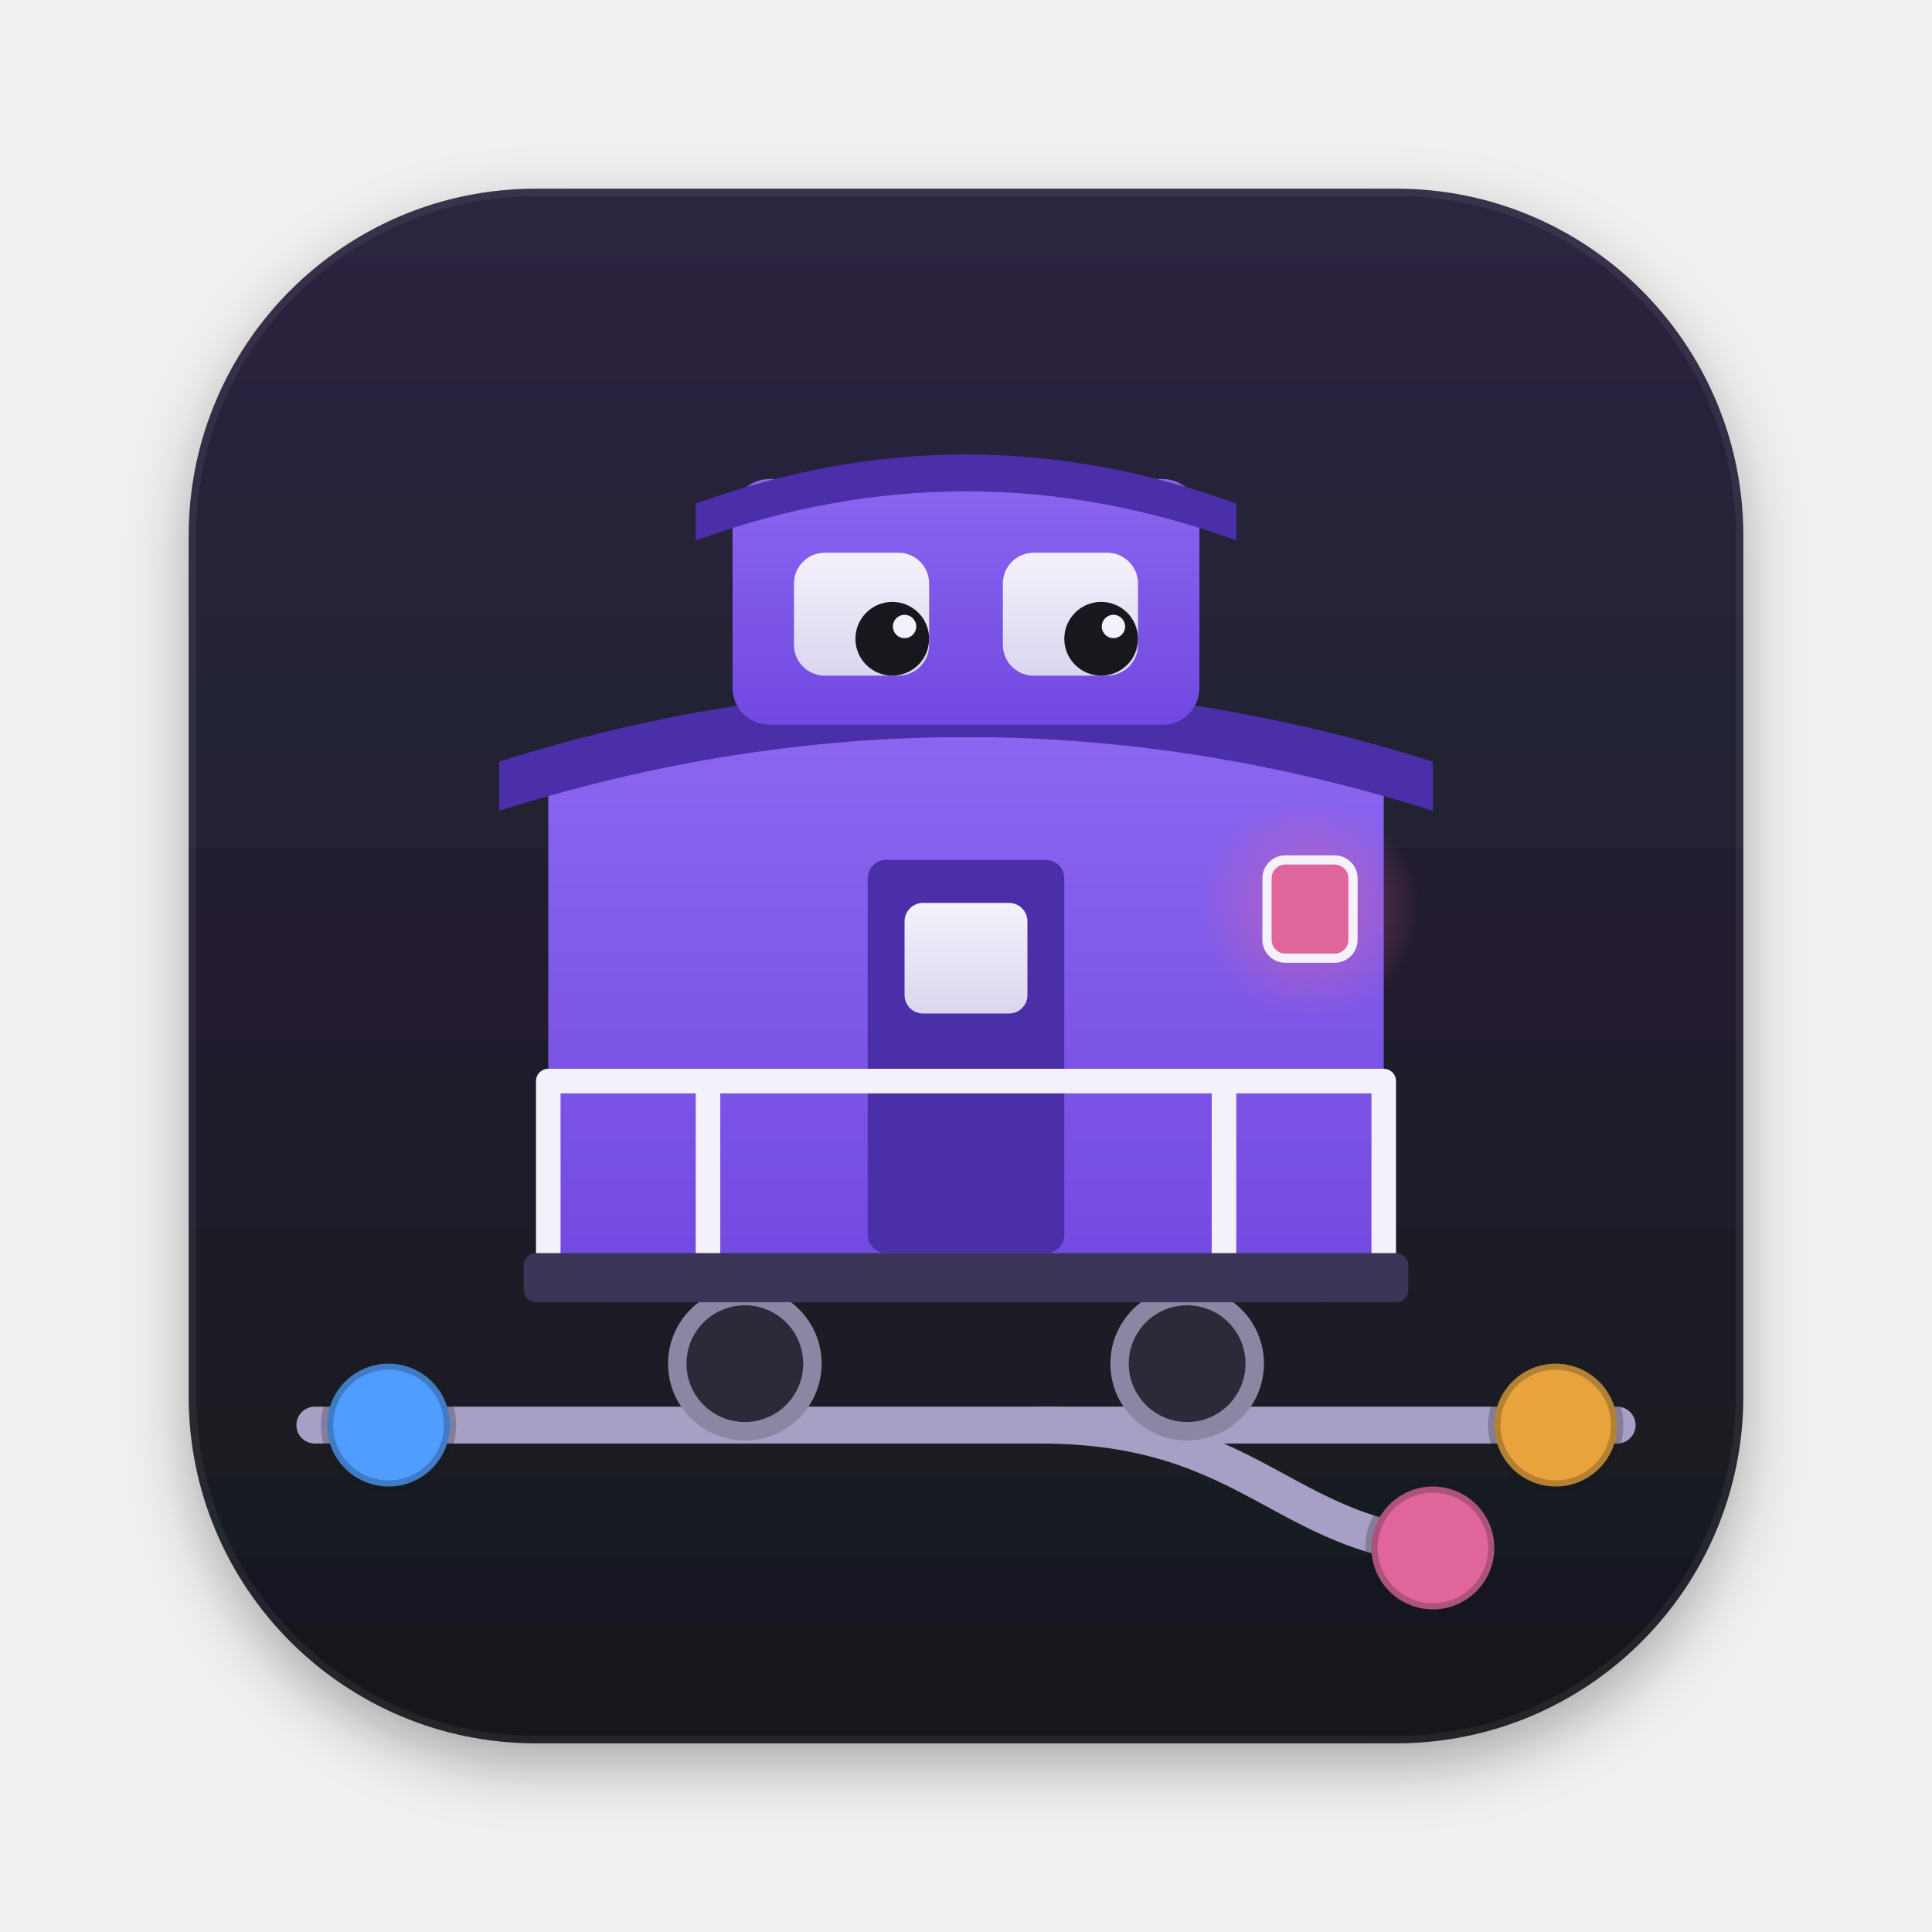
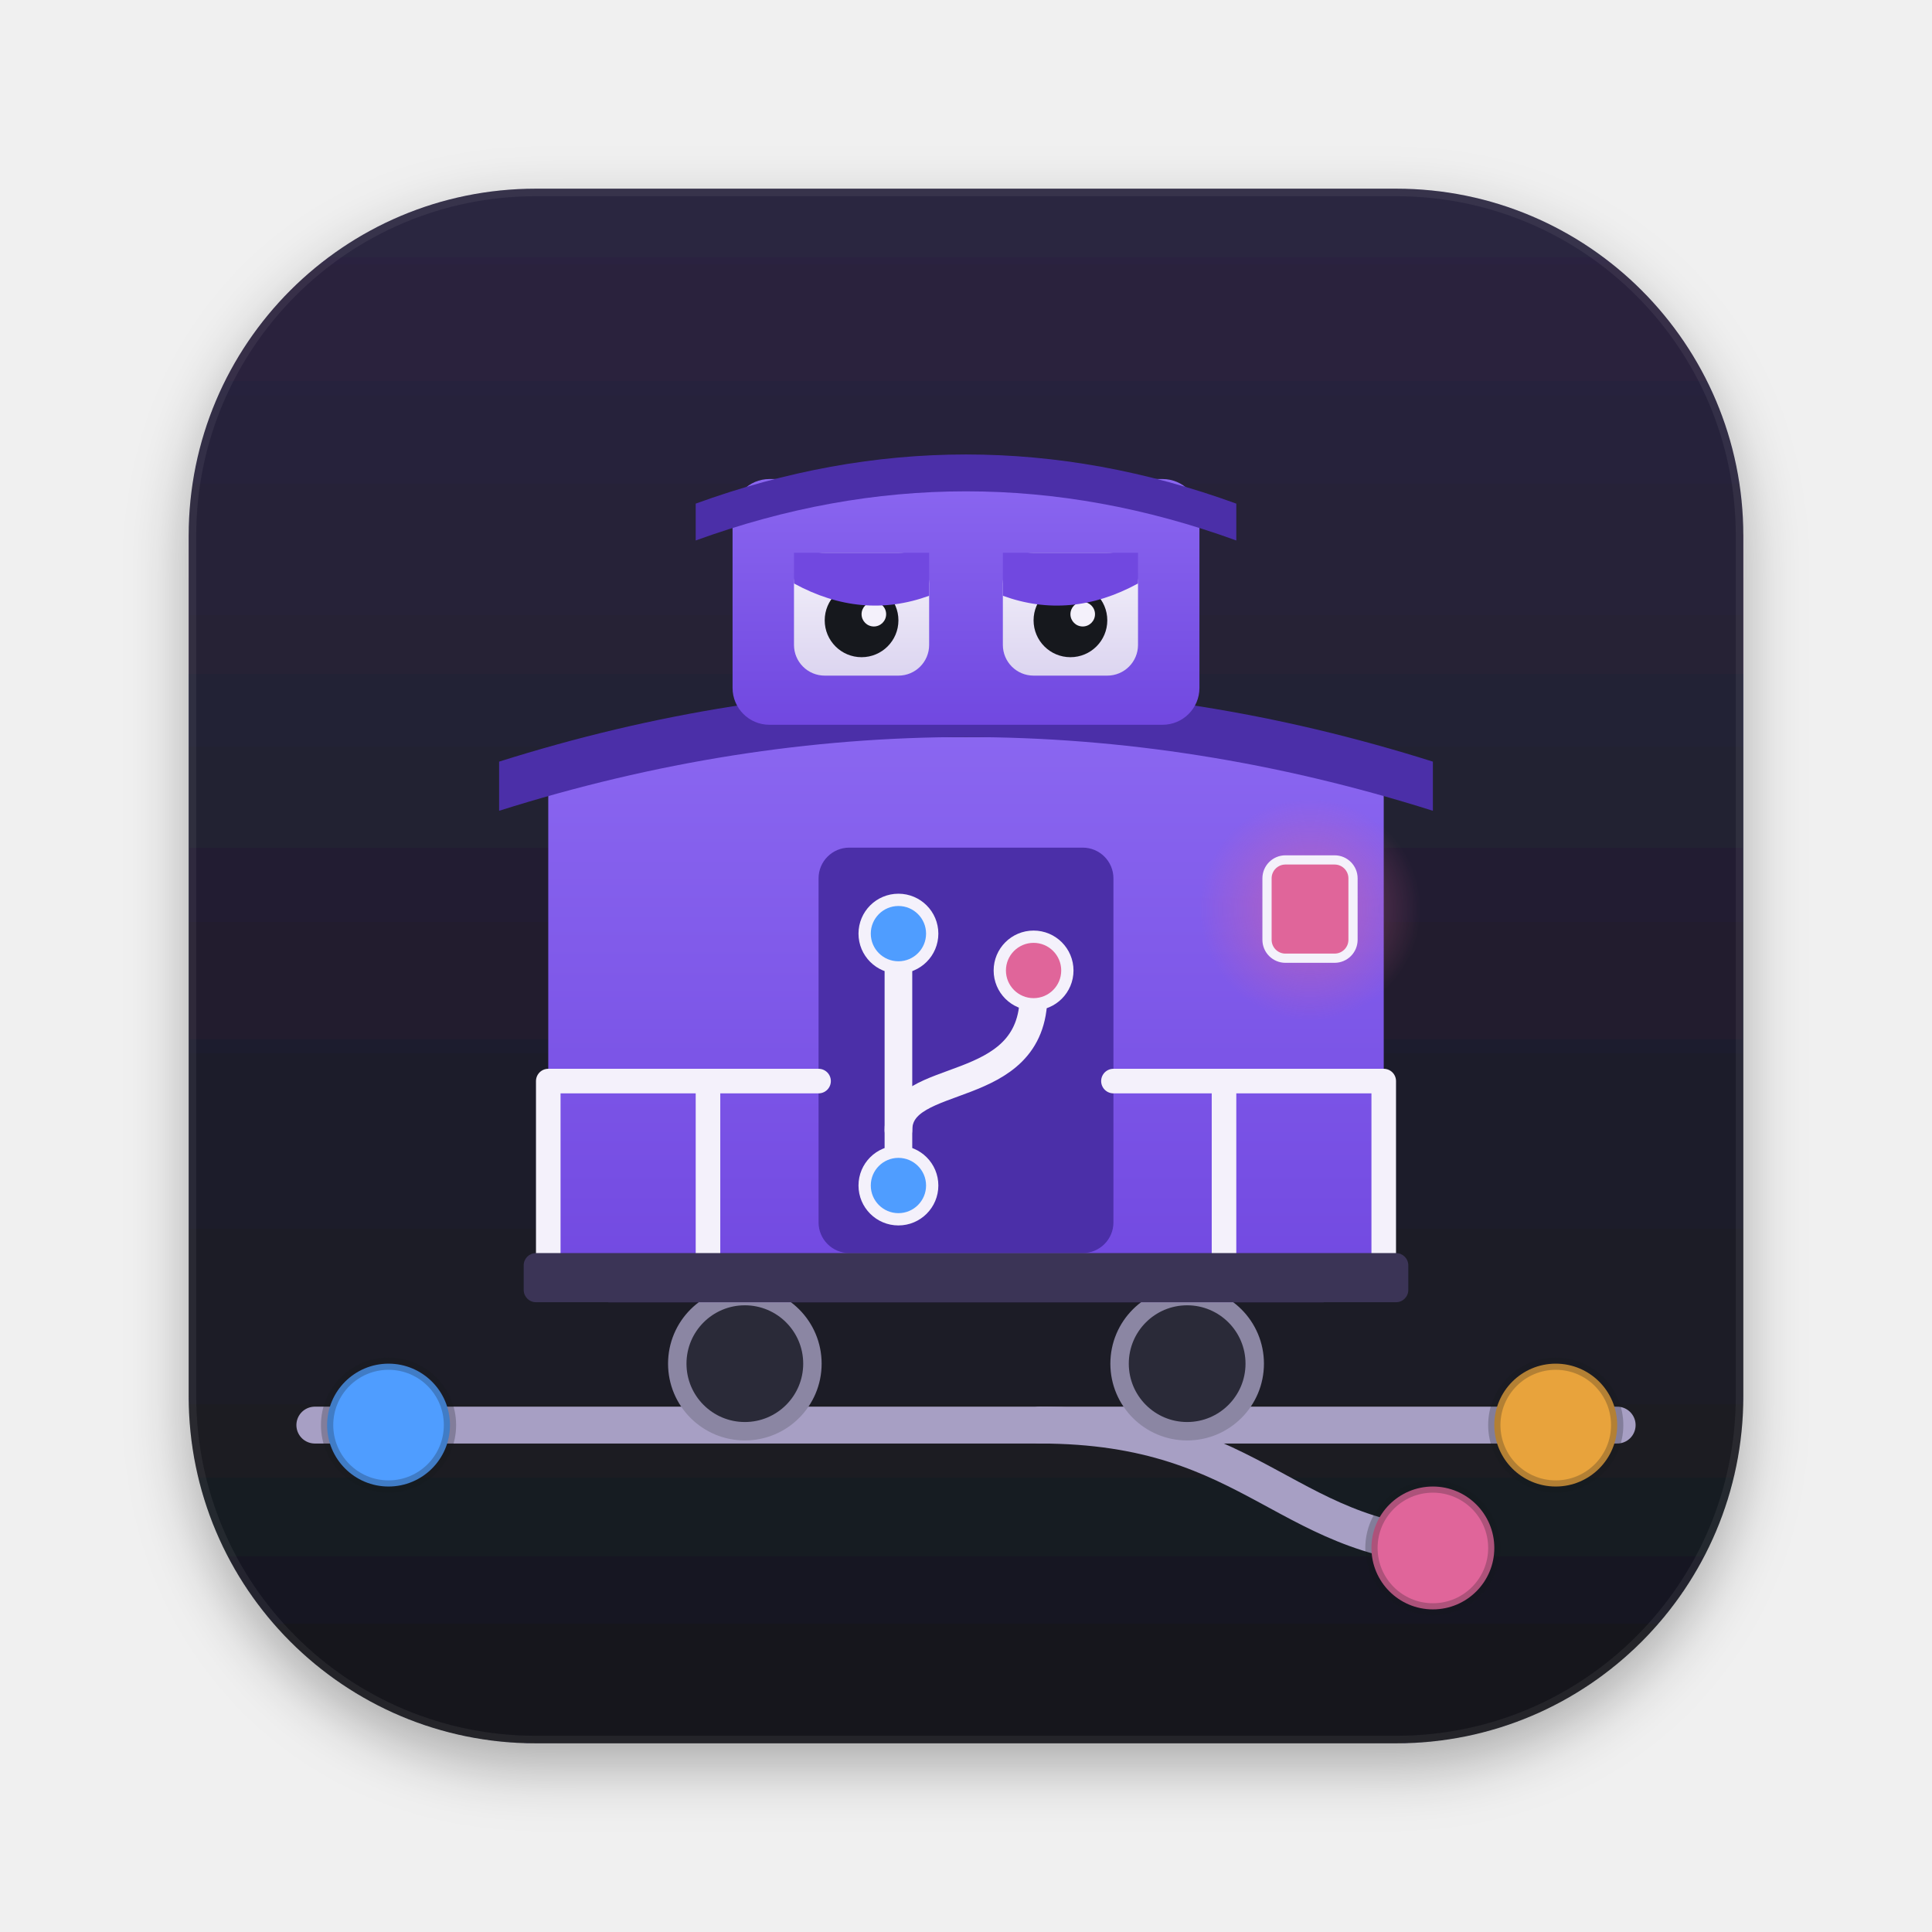
<svg xmlns="http://www.w3.org/2000/svg" viewBox="0 0 256 256">
  <defs>
-     <linearGradient id="body" x1="0" y1="0" x2="0" y2="1">
+     <linearGradient id="cbx-body" x1="0" y1="0" x2="0" y2="1">
      <stop offset="0" stop-color="#8a66f0" />
      <stop offset="1" stop-color="#7148e0" />
    </linearGradient>
-     <linearGradient id="win" x1="0" y1="0" x2="0" y2="1">
+     <linearGradient id="cbx-win" x1="0" y1="0" x2="0" y2="1">
      <stop offset="0" stop-color="#f4f1fb" />
      <stop offset="1" stop-color="#dcd5f0" />
    </linearGradient>
-     <radialGradient id="lamp">
+     <radialGradient id="cbx-lamp">
      <stop offset="0" stop-color="#e0659a" stop-opacity=".55" />
      <stop offset="1" stop-color="#e0659a" stop-opacity="0" />
    </radialGradient>
-     <linearGradient id="tile" x1="0" y1="0" x2="0" y2="1">
+     <linearGradient id="cbx-tile" x1="0" y1="0" x2="0" y2="1">
      <stop offset="0" stop-color="#2b2540" />
      <stop offset="1" stop-color="#16181d" />
    </linearGradient>
-     <filter id="sh" x="-20%" y="-20%" width="140%" height="140%">
+     <filter id="cbx-sh" x="-20%" y="-20%" width="140%" height="140%">
      <feDropShadow dx="0" dy="3" stdDeviation="4" flood-color="#000" flood-opacity=".3" />
    </filter>
  </defs>
-   <rect x="25" y="25" width="206" height="206" rx="46" fill="url(#tile)" filter="url(#sh)" />
+   <rect x="25" y="25" width="206" height="206" rx="46" fill="url(#cbx-tile)" filter="url(#cbx-sh)" />
  <rect x="25.5" y="25.5" width="205" height="205" rx="45.5" fill="none" stroke="#fff" stroke-opacity=".06" />
  <g transform="translate(128 132) scale(.74) translate(-128 -128)">
    <g transform="translate(128 130) scale(1.1) translate(-128 -148)">
      <g fill="none" stroke="#a79fc4" stroke-width="6" stroke-linecap="round">
        <path d="M22 216 H234" />
        <path d="M140 216 C176 216 180 236 210 236" />
      </g>
      <circle cx="34" cy="216" r="10" fill="#4f9dff" stroke="#16181d" stroke-opacity=".25" stroke-width="2" />
      <circle cx="224" cy="216" r="10" fill="#e8a33c" stroke="#16181d" stroke-opacity=".25" stroke-width="2" />
      <circle cx="204" cy="236" r="10" fill="#e0659a" stroke="#16181d" stroke-opacity=".25" stroke-width="2" />
      <g fill="#2a2a38" stroke="#8b86a3" stroke-width="3">
        <circle cx="92" cy="206" r="11" />
        <circle cx="164" cy="206" r="11" />
      </g>
-       <rect x="60" y="104" width="136" height="92" rx="10" fill="url(#body)" />
+       <rect x="60" y="104" width="136" height="92" rx="10" fill="url(#cbx-body)" />
      <path d="M52 108 Q128 84 204 108 L204 116 Q128 92 52 116 Z" fill="#4b2fa8" />
-       <rect x="90" y="62" width="76" height="40" rx="6" fill="url(#body)" />
+       <rect x="90" y="62" width="76" height="40" rx="6" fill="url(#cbx-body)" />
      <path d="M84 66 Q128 50 172 66 L172 72 Q128 56 84 72 Z" fill="#4b2fa8" />
-       <rect x="100" y="74" width="22" height="20" rx="5" fill="url(#win)" />
-       <rect x="134" y="74" width="22" height="20" rx="5" fill="url(#win)" />
-       <circle cx="116" cy="88" r="6" fill="#16181d" />
-       <circle cx="150" cy="88" r="6" fill="#16181d" />
-       <circle cx="118" cy="86" r="1.9" fill="#f4f1fb" />
-       <circle cx="152" cy="86" r="1.9" fill="#f4f1fb" />
-       <rect x="112" y="124" width="32" height="64" rx="3" fill="#4b2fa8" />
-       <rect x="118" y="131" width="20" height="18" rx="3" fill="url(#win)" />
-       <path d="M60 160 H196 M60 160 V188 M196 160 V188 M86 160 V188 M170 160 V188" stroke="#f4f1fb" stroke-width="4" fill="none" stroke-linecap="round" />
+       <rect x="100" y="74" width="22" height="20" rx="5" fill="url(#cbx-win)" />
+       <rect x="134" y="74" width="22" height="20" rx="5" fill="url(#cbx-win)" />
+       <circle cx="111" cy="85" r="6" fill="#16181d" />
+       <circle cx="145" cy="85" r="6" fill="#16181d" />
+       <circle cx="113" cy="84" r="2" fill="#f4f1fb" />
+       <circle cx="147" cy="84" r="2" fill="#f4f1fb" />
+       <path d="M100 74 H122 V81 Q111 85 100 79 Z" fill="#7148e0" />
+       <path d="M134 74 H156 V79 Q145 85 134 81 Z" fill="#7148e0" />
+       <rect x="104" y="122" width="48" height="66" rx="5" fill="#4b2fa8" />
+       <g fill="none" stroke="#f4f1fb" stroke-width="4.5" stroke-linecap="round">
+         <path d="M117 176 V138" />
+         <path d="M139 146 C139 163 117 158 117 168" />
+       </g>
+       <circle cx="117" cy="177" r="5.5" fill="#4f9dff" stroke="#f4f1fb" stroke-width="2" />
+       <circle cx="117" cy="136" r="5.5" fill="#4f9dff" stroke="#f4f1fb" stroke-width="2" />
+       <circle cx="139" cy="142" r="5.5" fill="#e0659a" stroke="#f4f1fb" stroke-width="2" />
+       <path d="M60 160 H104 M152 160 H196 M60 160 V188 M196 160 V188 M86 160 V188 M170 160 V188" stroke="#f4f1fb" stroke-width="4" fill="none" stroke-linecap="round" />
      <rect x="56" y="188" width="144" height="8" rx="2" fill="#3b3456" />
-       <circle cx="184" cy="132" r="18" fill="url(#lamp)" />
+       <circle cx="184" cy="132" r="18" fill="url(#cbx-lamp)" />
      <rect x="177" y="124" width="14" height="16" rx="3" fill="#e0659a" stroke="#f4f1fb" stroke-width="1.5" />
    </g>
  </g>
</svg>
